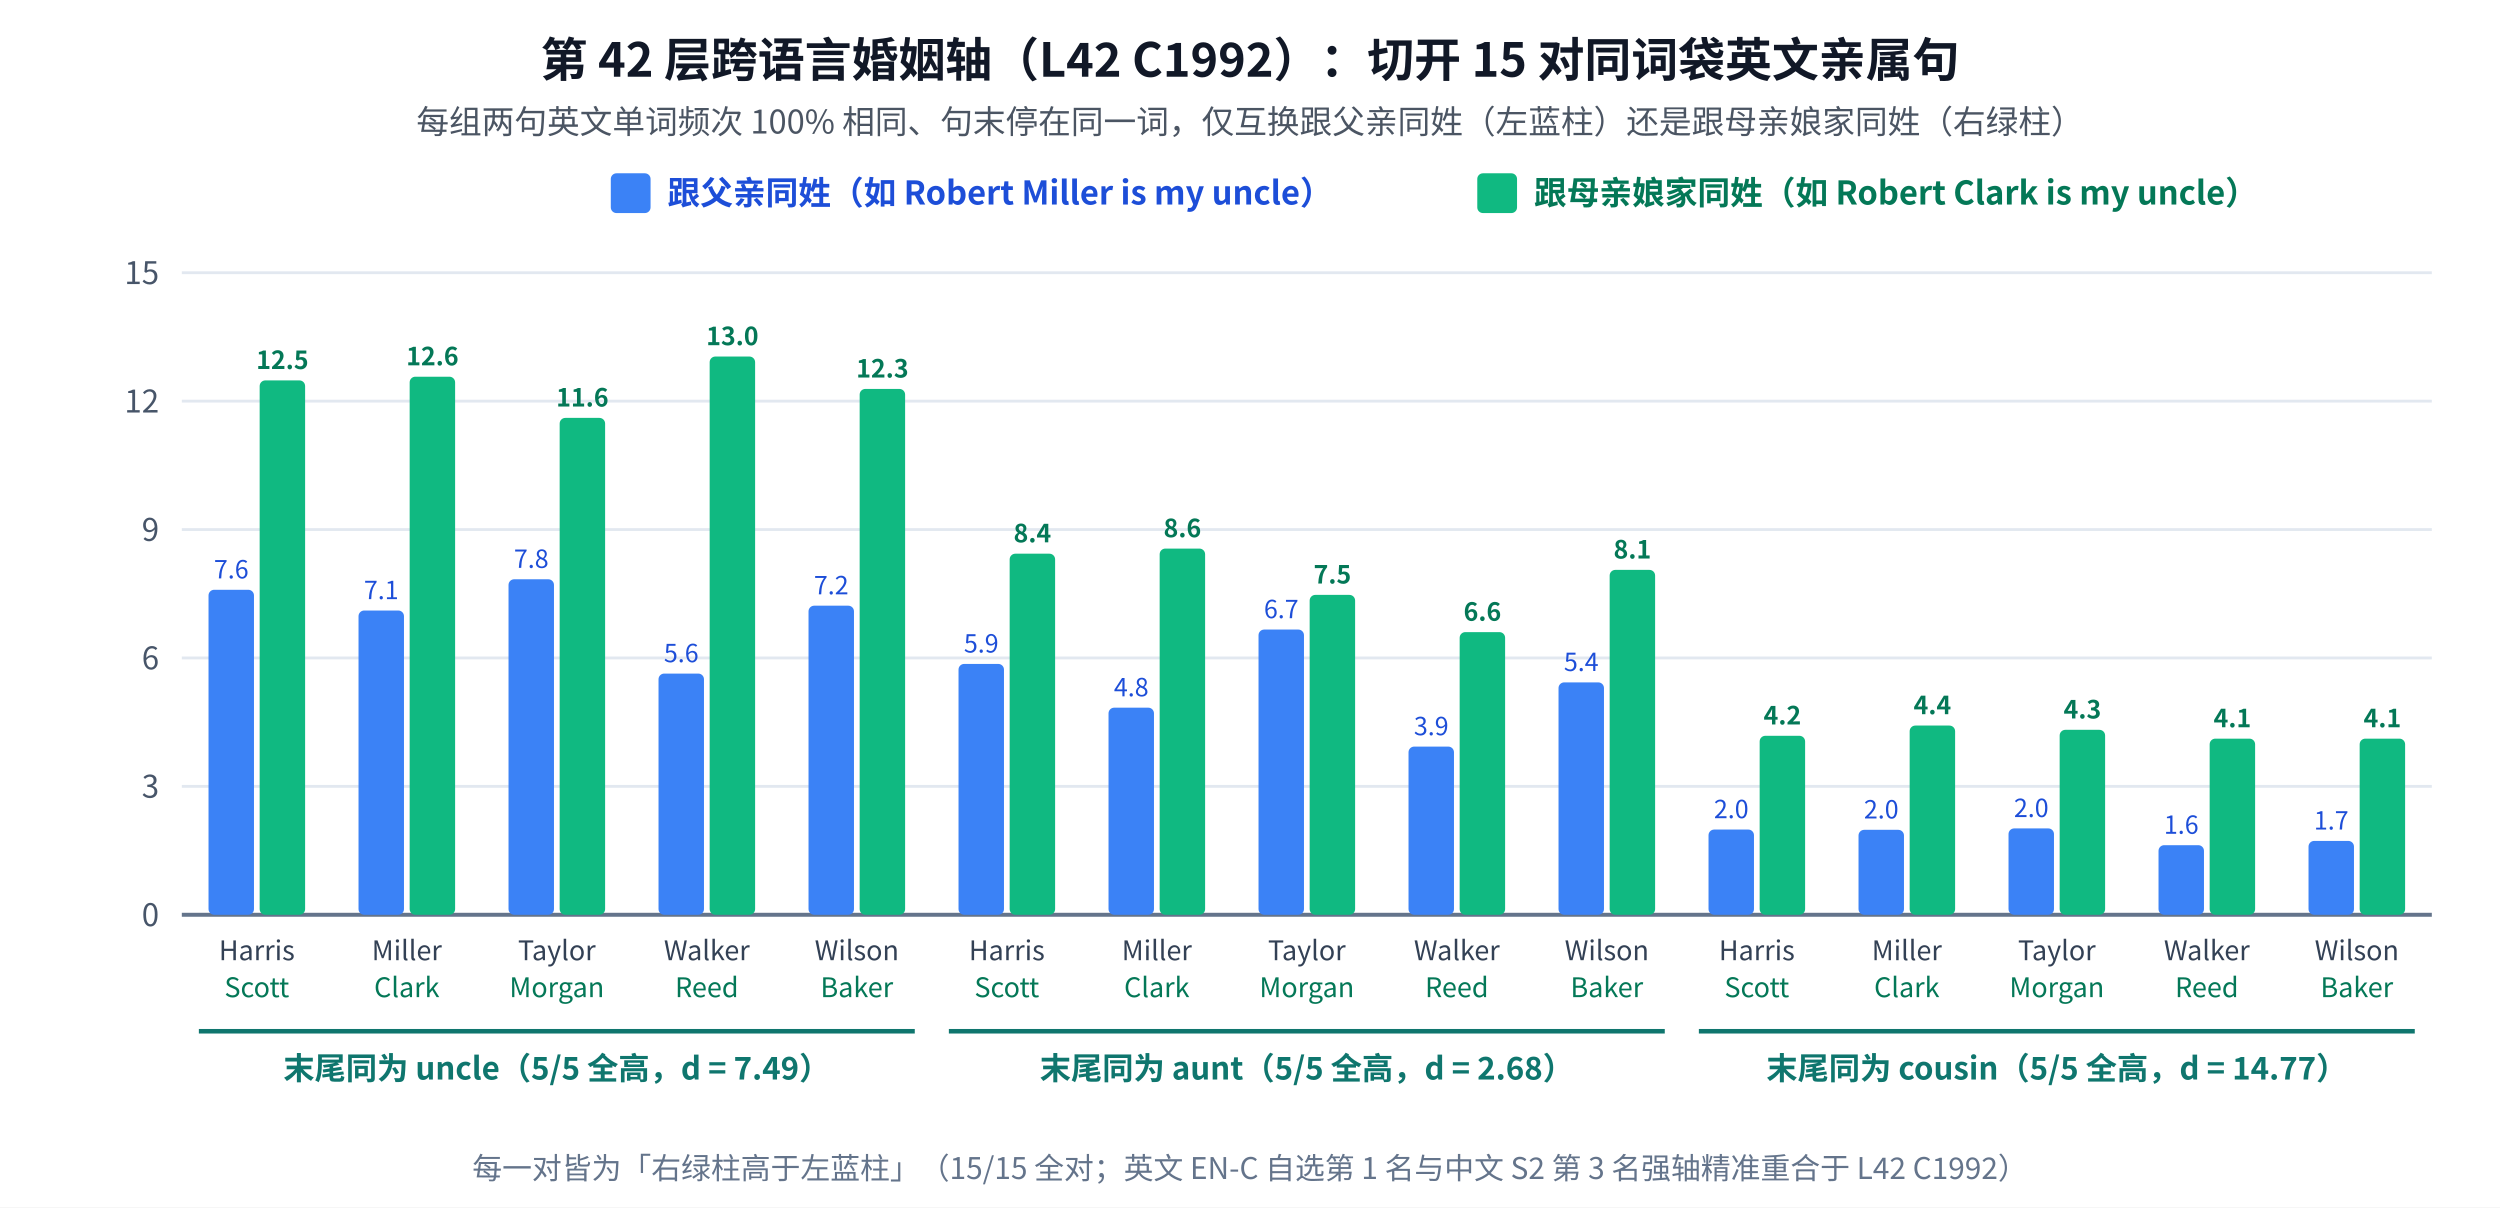
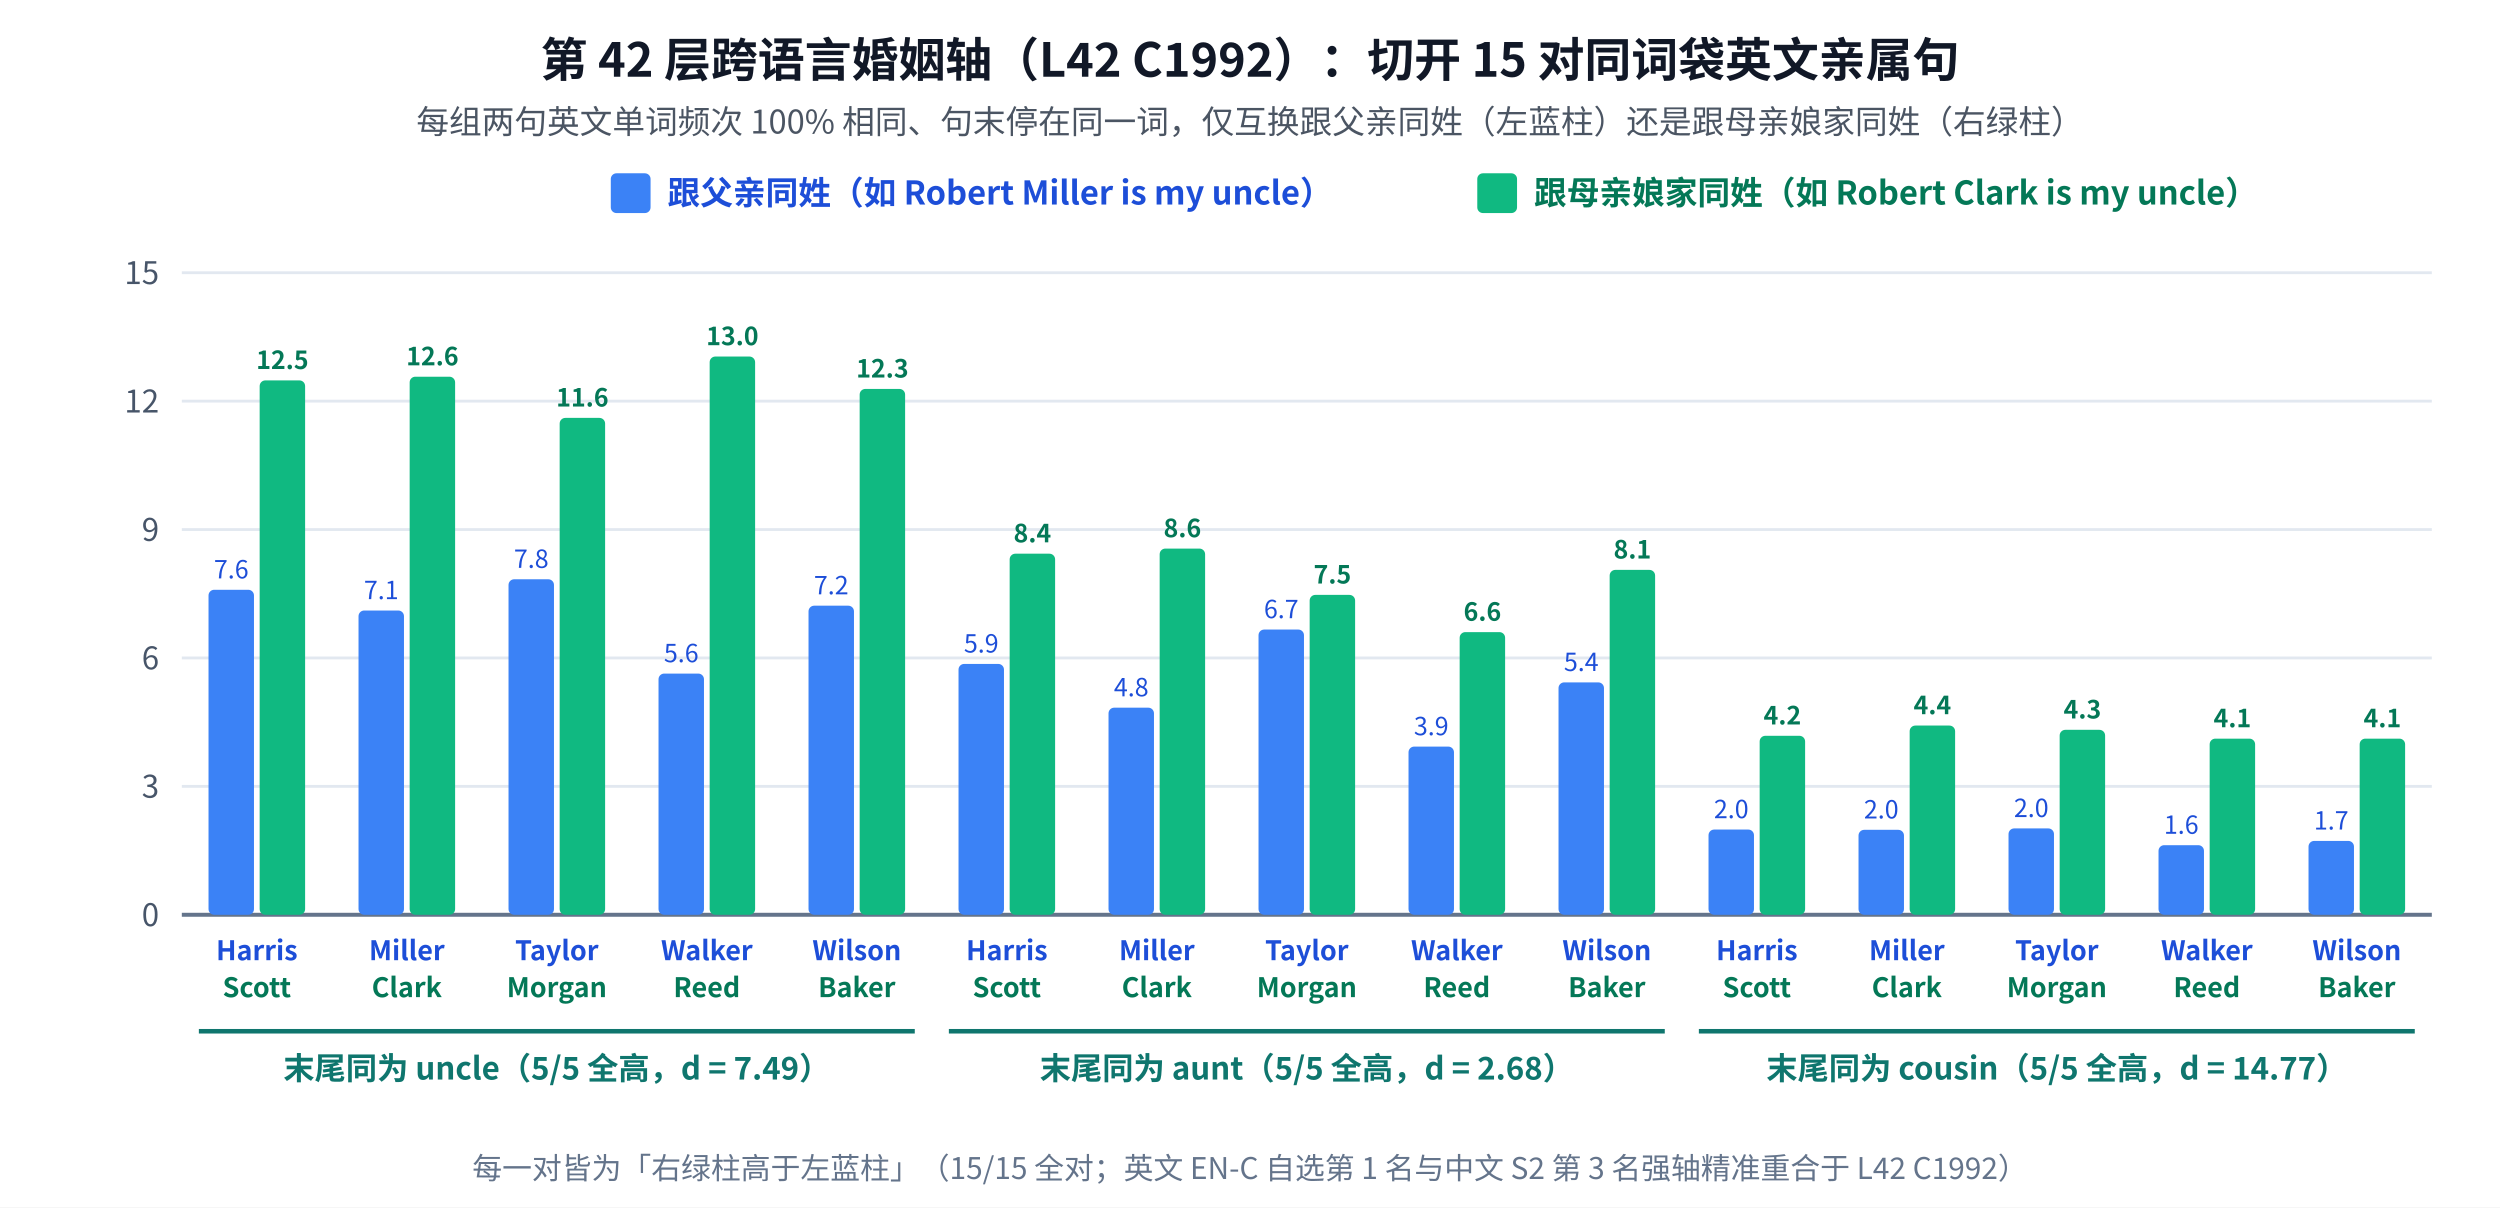
<svg xmlns="http://www.w3.org/2000/svg" viewBox="0 0 880 425" width="880" height="425" font-family="'WenQuanYi Micro Hei','Noto Sans CJK SC',sans-serif" style="background-color:#ffffff;">
  <rect width="880" height="425" fill="#ffffff" />
  <text x="440.0" y="27" text-anchor="middle" font-size="16.5" font-weight="bold" fill="#111827">第 42 层跨语言婚姻轴（L42 C1992）：切开 15 对同词袋英文亲属句</text>
  <text x="440.0" y="47" text-anchor="middle" font-size="11.5" fill="#4b5563">每组两句英文单词频次 100% 相同、句末停在同一词，仅互换跟父亲同姓（左蓝柱）还是跟母亲娘家同姓（右绿柱）</text>
  <rect x="215" y="61" width="14" height="14" rx="2" fill="#3b82f6" />
  <text x="235" y="72" font-size="11.5" font-weight="bold" fill="#1d4ed8">跟父亲同姓（如 Robert Miller is my uncle）</text>
  <rect x="520" y="61" width="14" height="14" rx="2" fill="#10b981" />
  <text x="540" y="72" font-size="11.5" font-weight="bold" fill="#047857">跟母亲娘家同姓（如 Robert Clark is my uncle）</text>
  <line x1="64.0" y1="322.0" x2="856.0" y2="322.0" stroke="#64748b" stroke-width="1.4" />
  <text x="56.0" y="326.0" text-anchor="end" font-size="11" fill="#475569">0</text>
  <line x1="64.0" y1="276.8" x2="856.0" y2="276.8" stroke="#e2e8f0" stroke-width="1" />
  <text x="56.0" y="280.8" text-anchor="end" font-size="11" fill="#475569">3</text>
  <line x1="64.0" y1="231.6" x2="856.0" y2="231.6" stroke="#e2e8f0" stroke-width="1" />
  <text x="56.0" y="235.6" text-anchor="end" font-size="11" fill="#475569">6</text>
  <line x1="64.0" y1="186.4" x2="856.0" y2="186.4" stroke="#e2e8f0" stroke-width="1" />
  <text x="56.0" y="190.4" text-anchor="end" font-size="11" fill="#475569">9</text>
  <line x1="64.0" y1="141.2" x2="856.0" y2="141.2" stroke="#e2e8f0" stroke-width="1" />
  <text x="56.0" y="145.2" text-anchor="end" font-size="11" fill="#475569">12</text>
  <line x1="64.0" y1="96.0" x2="856.0" y2="96.0" stroke="#e2e8f0" stroke-width="1" />
  <text x="56.0" y="100.0" text-anchor="end" font-size="11" fill="#475569">15</text>
  <rect x="73.4" y="207.6" width="16.0" height="114.4" rx="2" fill="#3b82f6" />
  <rect x="91.4" y="133.9" width="16.0" height="188.1" rx="2" fill="#10b981" />
  <text x="81.4" y="203.6" text-anchor="middle" font-size="8.8" fill="#1d4ed8">7.6</text>
  <text x="99.4" y="129.9" text-anchor="middle" font-size="8.8" font-weight="bold" fill="#047857">12.5</text>
-   <text x="90.4" y="338.0" text-anchor="middle" font-size="9.5" fill="#334155">Harris</text>
-   <text x="90.4" y="351.0" text-anchor="middle" font-size="9.5" fill="#047857">Scott</text>
+   <text x="90.4" y="338.0" text-anchor="middle" font-size="9.5" font-weight="bold" fill="#1d4ed8">Harris</text>
+   <text x="90.4" y="351.0" text-anchor="middle" font-size="9.5" font-weight="bold" fill="#047857">Scott</text>
  <rect x="126.2" y="214.9" width="16.0" height="107.1" rx="2" fill="#3b82f6" />
  <rect x="144.2" y="132.6" width="16.0" height="189.4" rx="2" fill="#10b981" />
  <text x="134.2" y="210.9" text-anchor="middle" font-size="8.8" fill="#1d4ed8">7.1</text>
  <text x="152.2" y="128.6" text-anchor="middle" font-size="8.8" font-weight="bold" fill="#047857">12.6</text>
-   <text x="143.2" y="338.0" text-anchor="middle" font-size="9.5" fill="#334155">Miller</text>
-   <text x="143.2" y="351.0" text-anchor="middle" font-size="9.5" fill="#047857">Clark</text>
+   <text x="143.2" y="338.0" text-anchor="middle" font-size="9.5" font-weight="bold" fill="#1d4ed8">Miller</text>
+   <text x="143.2" y="351.0" text-anchor="middle" font-size="9.5" font-weight="bold" fill="#047857">Clark</text>
  <rect x="179.0" y="203.9" width="16.0" height="118.1" rx="2" fill="#3b82f6" />
  <rect x="197.0" y="147.1" width="16.0" height="174.9" rx="2" fill="#10b981" />
  <text x="187.0" y="199.9" text-anchor="middle" font-size="8.8" fill="#1d4ed8">7.8</text>
  <text x="205.0" y="143.1" text-anchor="middle" font-size="8.8" font-weight="bold" fill="#047857">11.6</text>
-   <text x="196.0" y="338.0" text-anchor="middle" font-size="9.5" fill="#334155">Taylor</text>
-   <text x="196.0" y="351.0" text-anchor="middle" font-size="9.5" fill="#047857">Morgan</text>
+   <text x="196.0" y="338.0" text-anchor="middle" font-size="9.5" font-weight="bold" fill="#1d4ed8">Taylor</text>
+   <text x="196.0" y="351.0" text-anchor="middle" font-size="9.5" font-weight="bold" fill="#047857">Morgan</text>
  <rect x="231.8" y="237.1" width="16.0" height="84.9" rx="2" fill="#3b82f6" />
  <rect x="249.8" y="125.5" width="16.0" height="196.5" rx="2" fill="#10b981" />
  <text x="239.8" y="233.1" text-anchor="middle" font-size="8.8" fill="#1d4ed8">5.6</text>
  <text x="257.8" y="121.5" text-anchor="middle" font-size="8.8" font-weight="bold" fill="#047857">13.0</text>
-   <text x="248.8" y="338.0" text-anchor="middle" font-size="9.5" fill="#334155">Walker</text>
-   <text x="248.8" y="351.0" text-anchor="middle" font-size="9.5" fill="#047857">Reed</text>
+   <text x="248.8" y="338.0" text-anchor="middle" font-size="9.5" font-weight="bold" fill="#1d4ed8">Walker</text>
+   <text x="248.8" y="351.0" text-anchor="middle" font-size="9.5" font-weight="bold" fill="#047857">Reed</text>
  <rect x="284.6" y="213.2" width="16.0" height="108.8" rx="2" fill="#3b82f6" />
  <rect x="302.6" y="136.9" width="16.0" height="185.1" rx="2" fill="#10b981" />
  <text x="292.6" y="209.2" text-anchor="middle" font-size="8.8" fill="#1d4ed8">7.2</text>
  <text x="310.6" y="132.9" text-anchor="middle" font-size="8.8" font-weight="bold" fill="#047857">12.3</text>
-   <text x="301.6" y="338.0" text-anchor="middle" font-size="9.5" fill="#334155">Wilson</text>
-   <text x="301.6" y="351.0" text-anchor="middle" font-size="9.5" fill="#047857">Baker</text>
+   <text x="301.6" y="338.0" text-anchor="middle" font-size="9.5" font-weight="bold" fill="#1d4ed8">Wilson</text>
+   <text x="301.6" y="351.0" text-anchor="middle" font-size="9.5" font-weight="bold" fill="#047857">Baker</text>
  <rect x="337.4" y="233.7" width="16.0" height="88.3" rx="2" fill="#3b82f6" />
  <rect x="355.4" y="194.9" width="16.0" height="127.1" rx="2" fill="#10b981" />
  <text x="345.4" y="229.7" text-anchor="middle" font-size="8.8" fill="#1d4ed8">5.9</text>
  <text x="363.4" y="190.9" text-anchor="middle" font-size="8.8" font-weight="bold" fill="#047857">8.4</text>
-   <text x="354.4" y="338.0" text-anchor="middle" font-size="9.5" fill="#334155">Harris</text>
-   <text x="354.4" y="351.0" text-anchor="middle" font-size="9.5" fill="#047857">Scott</text>
+   <text x="354.4" y="338.0" text-anchor="middle" font-size="9.5" font-weight="bold" fill="#1d4ed8">Harris</text>
+   <text x="354.4" y="351.0" text-anchor="middle" font-size="9.5" font-weight="bold" fill="#047857">Scott</text>
  <rect x="390.2" y="249.1" width="16.0" height="72.9" rx="2" fill="#3b82f6" />
  <rect x="408.2" y="193.1" width="16.0" height="128.9" rx="2" fill="#10b981" />
  <text x="398.2" y="245.1" text-anchor="middle" font-size="8.8" fill="#1d4ed8">4.8</text>
  <text x="416.2" y="189.1" text-anchor="middle" font-size="8.8" font-weight="bold" fill="#047857">8.6</text>
-   <text x="407.2" y="338.0" text-anchor="middle" font-size="9.5" fill="#334155">Miller</text>
-   <text x="407.2" y="351.0" text-anchor="middle" font-size="9.5" fill="#047857">Clark</text>
+   <text x="407.2" y="338.0" text-anchor="middle" font-size="9.5" font-weight="bold" fill="#1d4ed8">Miller</text>
+   <text x="407.2" y="351.0" text-anchor="middle" font-size="9.5" font-weight="bold" fill="#047857">Clark</text>
  <rect x="443.0" y="221.6" width="16.0" height="100.4" rx="2" fill="#3b82f6" />
  <rect x="461.0" y="209.4" width="16.0" height="112.6" rx="2" fill="#10b981" />
  <text x="451.0" y="217.6" text-anchor="middle" font-size="8.8" fill="#1d4ed8">6.7</text>
  <text x="469.0" y="205.4" text-anchor="middle" font-size="8.8" font-weight="bold" fill="#047857">7.5</text>
-   <text x="460.0" y="338.0" text-anchor="middle" font-size="9.5" fill="#334155">Taylor</text>
-   <text x="460.0" y="351.0" text-anchor="middle" font-size="9.5" fill="#047857">Morgan</text>
+   <text x="460.0" y="338.0" text-anchor="middle" font-size="9.5" font-weight="bold" fill="#1d4ed8">Taylor</text>
+   <text x="460.0" y="351.0" text-anchor="middle" font-size="9.5" font-weight="bold" fill="#047857">Morgan</text>
  <rect x="495.8" y="262.8" width="16.0" height="59.2" rx="2" fill="#3b82f6" />
  <rect x="513.8" y="222.5" width="16.0" height="99.5" rx="2" fill="#10b981" />
  <text x="503.8" y="258.8" text-anchor="middle" font-size="8.8" fill="#1d4ed8">3.9</text>
  <text x="521.8" y="218.5" text-anchor="middle" font-size="8.8" font-weight="bold" fill="#047857">6.6</text>
-   <text x="512.8" y="338.0" text-anchor="middle" font-size="9.5" fill="#334155">Walker</text>
-   <text x="512.8" y="351.0" text-anchor="middle" font-size="9.5" fill="#047857">Reed</text>
+   <text x="512.8" y="338.0" text-anchor="middle" font-size="9.5" font-weight="bold" fill="#1d4ed8">Walker</text>
+   <text x="512.8" y="351.0" text-anchor="middle" font-size="9.5" font-weight="bold" fill="#047857">Reed</text>
  <rect x="548.6" y="240.2" width="16.0" height="81.8" rx="2" fill="#3b82f6" />
  <rect x="566.6" y="200.6" width="16.0" height="121.4" rx="2" fill="#10b981" />
  <text x="556.6" y="236.2" text-anchor="middle" font-size="8.8" fill="#1d4ed8">5.4</text>
  <text x="574.6" y="196.6" text-anchor="middle" font-size="8.8" font-weight="bold" fill="#047857">8.1</text>
-   <text x="565.6" y="338.0" text-anchor="middle" font-size="9.5" fill="#334155">Wilson</text>
-   <text x="565.6" y="351.0" text-anchor="middle" font-size="9.5" fill="#047857">Baker</text>
+   <text x="565.6" y="338.0" text-anchor="middle" font-size="9.5" font-weight="bold" fill="#1d4ed8">Wilson</text>
+   <text x="565.6" y="351.0" text-anchor="middle" font-size="9.5" font-weight="bold" fill="#047857">Baker</text>
  <rect x="601.4" y="292.0" width="16.0" height="30.0" rx="2" fill="#3b82f6" />
  <rect x="619.4" y="259.0" width="16.0" height="63.0" rx="2" fill="#10b981" />
  <text x="609.4" y="288.0" text-anchor="middle" font-size="8.8" fill="#1d4ed8">2.0</text>
  <text x="627.4" y="255.0" text-anchor="middle" font-size="8.8" font-weight="bold" fill="#047857">4.2</text>
-   <text x="618.4" y="338.0" text-anchor="middle" font-size="9.5" fill="#334155">Harris</text>
-   <text x="618.4" y="351.0" text-anchor="middle" font-size="9.5" fill="#047857">Scott</text>
+   <text x="618.4" y="338.0" text-anchor="middle" font-size="9.5" font-weight="bold" fill="#1d4ed8">Harris</text>
+   <text x="618.4" y="351.0" text-anchor="middle" font-size="9.5" font-weight="bold" fill="#047857">Scott</text>
  <rect x="654.2" y="292.1" width="16.0" height="29.9" rx="2" fill="#3b82f6" />
  <rect x="672.2" y="255.4" width="16.0" height="66.6" rx="2" fill="#10b981" />
  <text x="662.2" y="288.1" text-anchor="middle" font-size="8.8" fill="#1d4ed8">2.0</text>
  <text x="680.2" y="251.4" text-anchor="middle" font-size="8.8" font-weight="bold" fill="#047857">4.4</text>
-   <text x="671.2" y="338.0" text-anchor="middle" font-size="9.5" fill="#334155">Miller</text>
-   <text x="671.2" y="351.0" text-anchor="middle" font-size="9.5" fill="#047857">Clark</text>
+   <text x="671.2" y="338.0" text-anchor="middle" font-size="9.5" font-weight="bold" fill="#1d4ed8">Miller</text>
+   <text x="671.2" y="351.0" text-anchor="middle" font-size="9.5" font-weight="bold" fill="#047857">Clark</text>
  <rect x="707.0" y="291.6" width="16.0" height="30.4" rx="2" fill="#3b82f6" />
  <rect x="725.0" y="256.9" width="16.0" height="65.1" rx="2" fill="#10b981" />
  <text x="715.0" y="287.6" text-anchor="middle" font-size="8.8" fill="#1d4ed8">2.0</text>
  <text x="733.0" y="252.9" text-anchor="middle" font-size="8.8" font-weight="bold" fill="#047857">4.3</text>
-   <text x="724.0" y="338.0" text-anchor="middle" font-size="9.5" fill="#334155">Taylor</text>
-   <text x="724.0" y="351.0" text-anchor="middle" font-size="9.5" fill="#047857">Morgan</text>
+   <text x="724.0" y="338.0" text-anchor="middle" font-size="9.5" font-weight="bold" fill="#1d4ed8">Taylor</text>
+   <text x="724.0" y="351.0" text-anchor="middle" font-size="9.5" font-weight="bold" fill="#047857">Morgan</text>
  <rect x="759.8" y="297.5" width="16.0" height="24.5" rx="2" fill="#3b82f6" />
  <rect x="777.8" y="260.0" width="16.0" height="62.0" rx="2" fill="#10b981" />
  <text x="767.8" y="293.5" text-anchor="middle" font-size="8.8" fill="#1d4ed8">1.6</text>
  <text x="785.8" y="256.0" text-anchor="middle" font-size="8.8" font-weight="bold" fill="#047857">4.1</text>
-   <text x="776.8" y="338.0" text-anchor="middle" font-size="9.5" fill="#334155">Walker</text>
-   <text x="776.8" y="351.0" text-anchor="middle" font-size="9.5" fill="#047857">Reed</text>
+   <text x="776.8" y="338.0" text-anchor="middle" font-size="9.5" font-weight="bold" fill="#1d4ed8">Walker</text>
+   <text x="776.8" y="351.0" text-anchor="middle" font-size="9.5" font-weight="bold" fill="#047857">Reed</text>
  <rect x="812.6" y="296.0" width="16.0" height="26.0" rx="2" fill="#3b82f6" />
  <rect x="830.6" y="260.0" width="16.0" height="62.0" rx="2" fill="#10b981" />
  <text x="820.6" y="292.0" text-anchor="middle" font-size="8.8" fill="#1d4ed8">1.7</text>
  <text x="838.6" y="256.0" text-anchor="middle" font-size="8.8" font-weight="bold" fill="#047857">4.1</text>
-   <text x="829.6" y="338.0" text-anchor="middle" font-size="9.5" fill="#334155">Wilson</text>
-   <text x="829.6" y="351.0" text-anchor="middle" font-size="9.5" fill="#047857">Baker</text>
+   <text x="829.6" y="338.0" text-anchor="middle" font-size="9.5" font-weight="bold" fill="#1d4ed8">Wilson</text>
+   <text x="829.6" y="351.0" text-anchor="middle" font-size="9.5" font-weight="bold" fill="#047857">Baker</text>
  <line x1="70.0" y1="363.0" x2="322.0" y2="363.0" stroke="#0f766e" stroke-width="1.6" />
  <text x="196.0" y="380.0" text-anchor="middle" font-size="11" font-weight="bold" fill="#0f766e">末尾同为 uncle（5/5 全高，d = 7.49）</text>
  <line x1="334.0" y1="363.0" x2="586.0" y2="363.0" stroke="#0f766e" stroke-width="1.6" />
  <text x="460.0" y="380.0" text-anchor="middle" font-size="11" font-weight="bold" fill="#0f766e">末尾同为 aunt（5/5 全高，d = 2.68）</text>
  <line x1="598.0" y1="363.0" x2="850.0" y2="363.0" stroke="#0f766e" stroke-width="1.6" />
  <text x="724.0" y="380.0" text-anchor="middle" font-size="11" font-weight="bold" fill="#0f766e">末尾同为 cousin（5/5 全高，d = 14.77）</text>
  <text x="440.0" y="415" text-anchor="middle" font-size="10.5" fill="#64748b">每一对皆为「右绿柱高于左蓝柱」（15/15 全对；英文 EN-C 自选第 1 名与中文 S2 第 3 名强轴精准重合于 L42 C1992）</text>
</svg>
